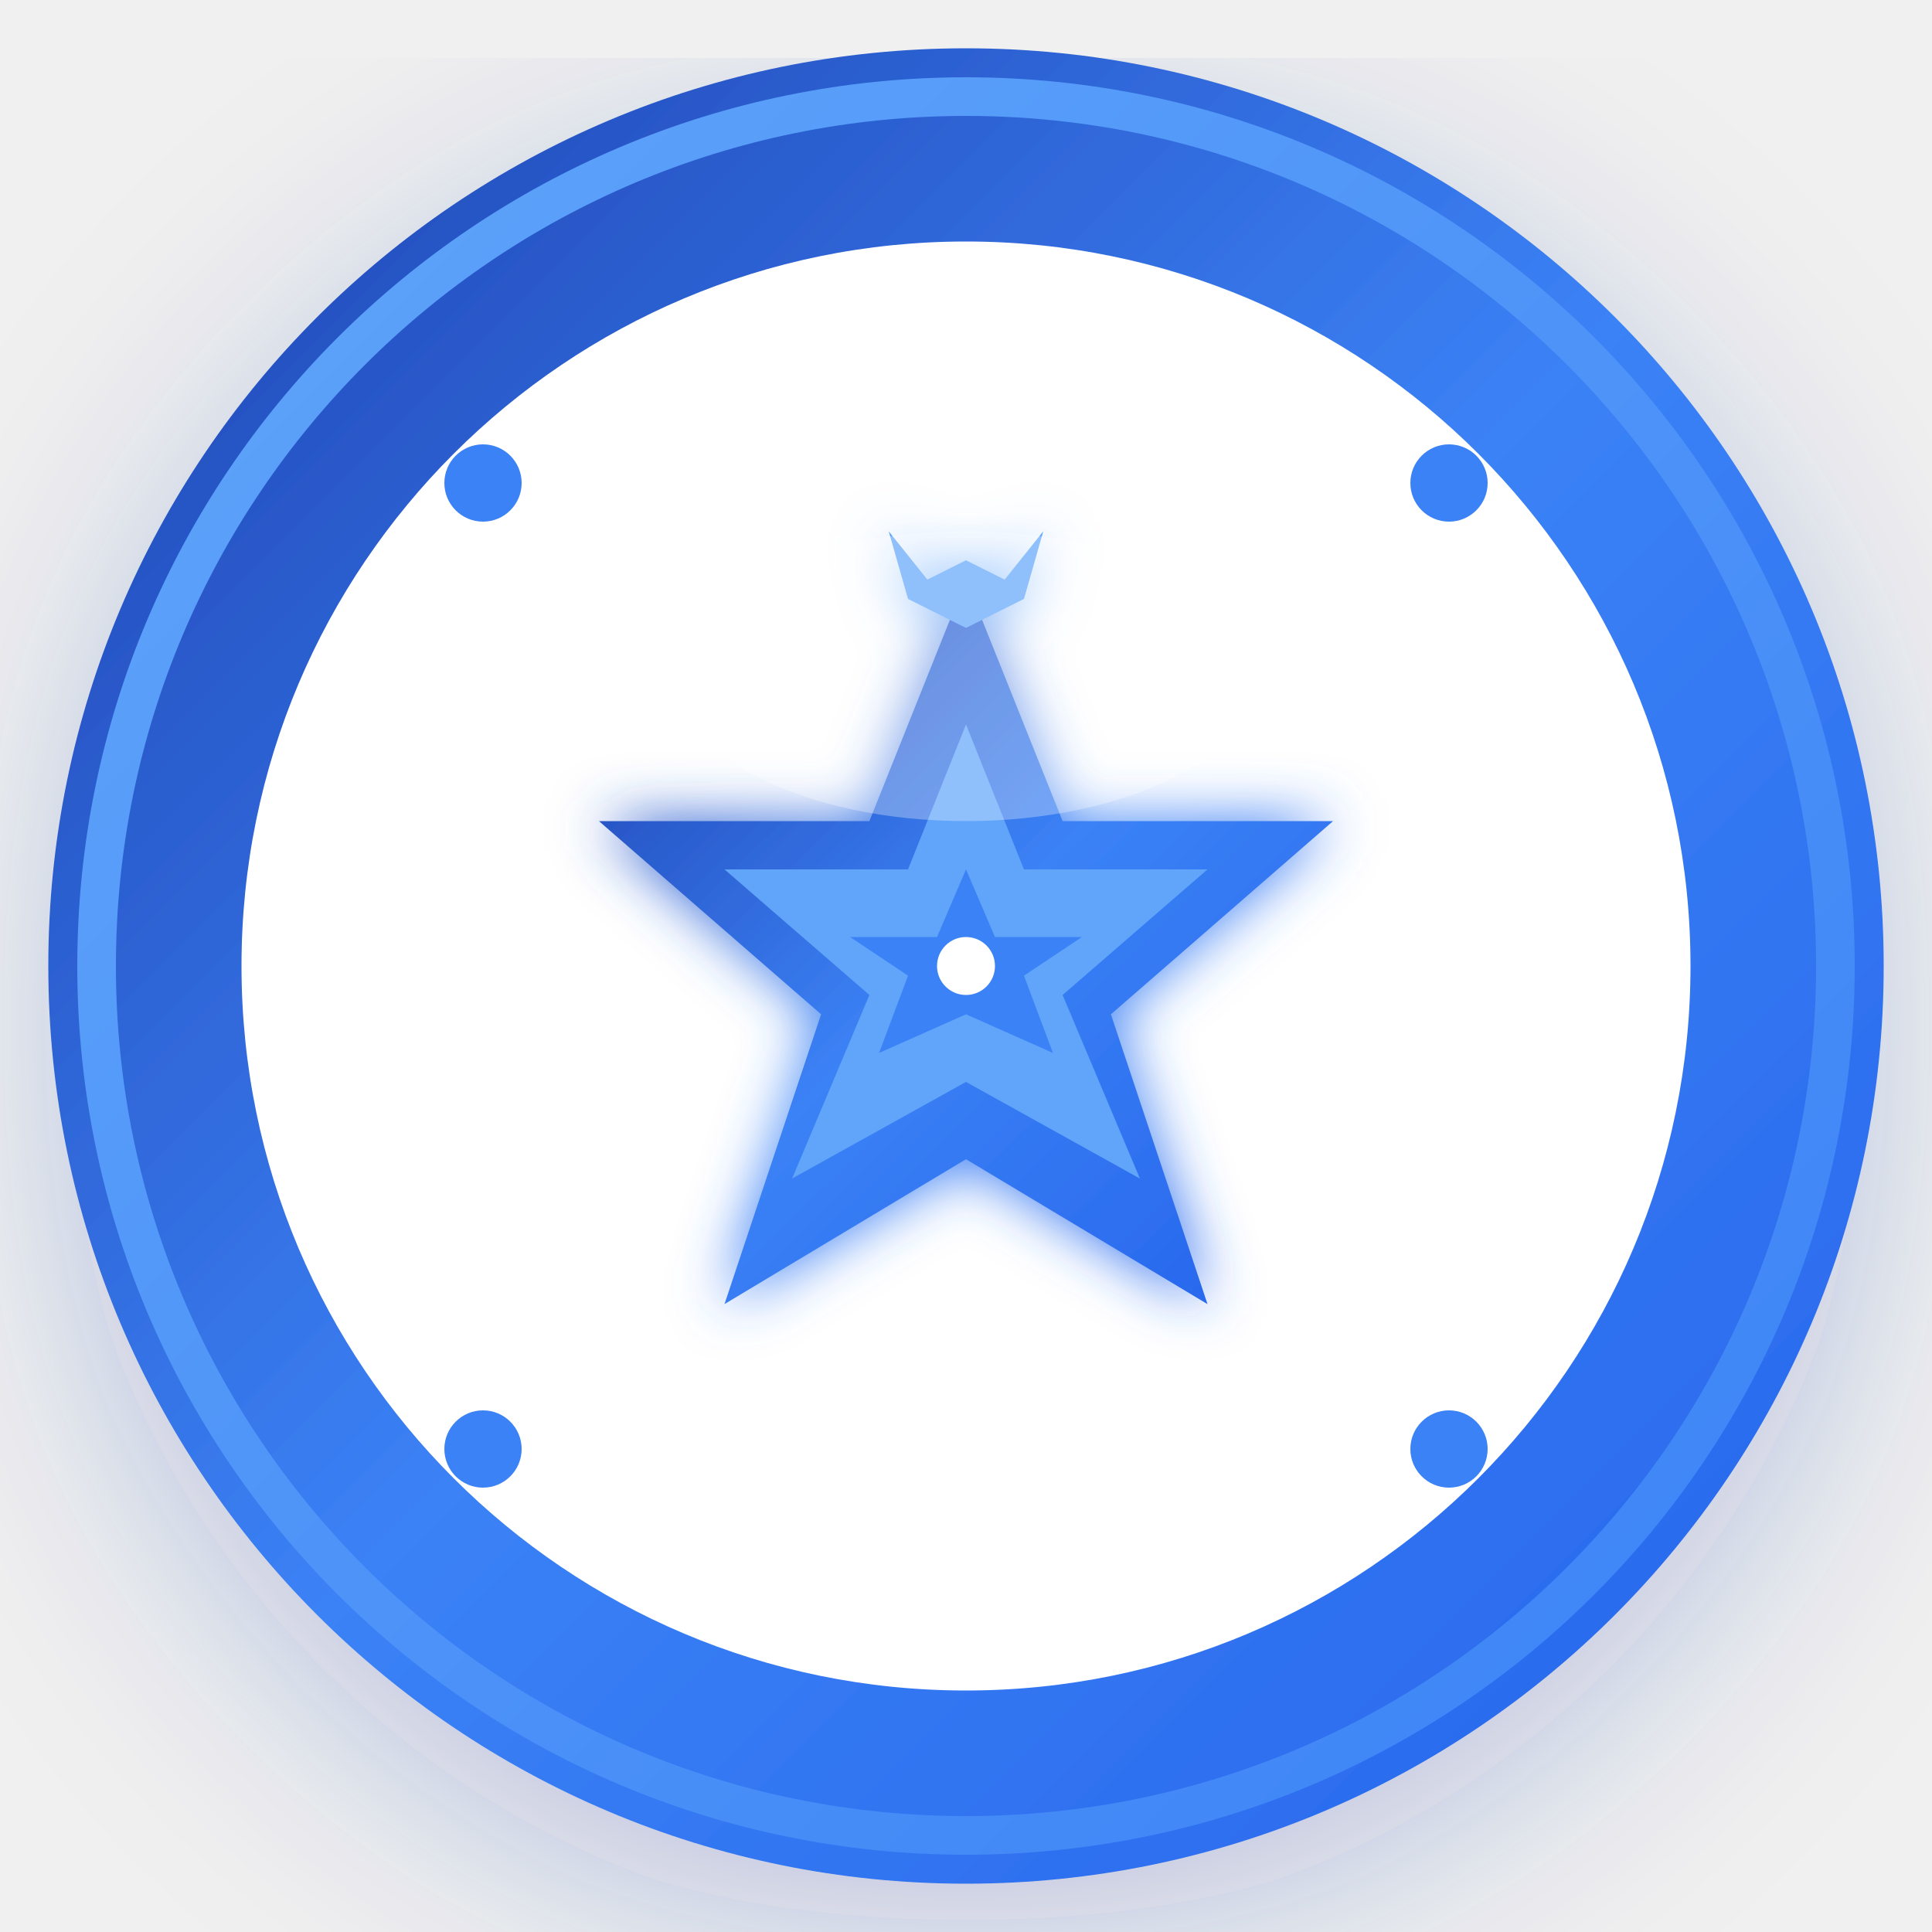
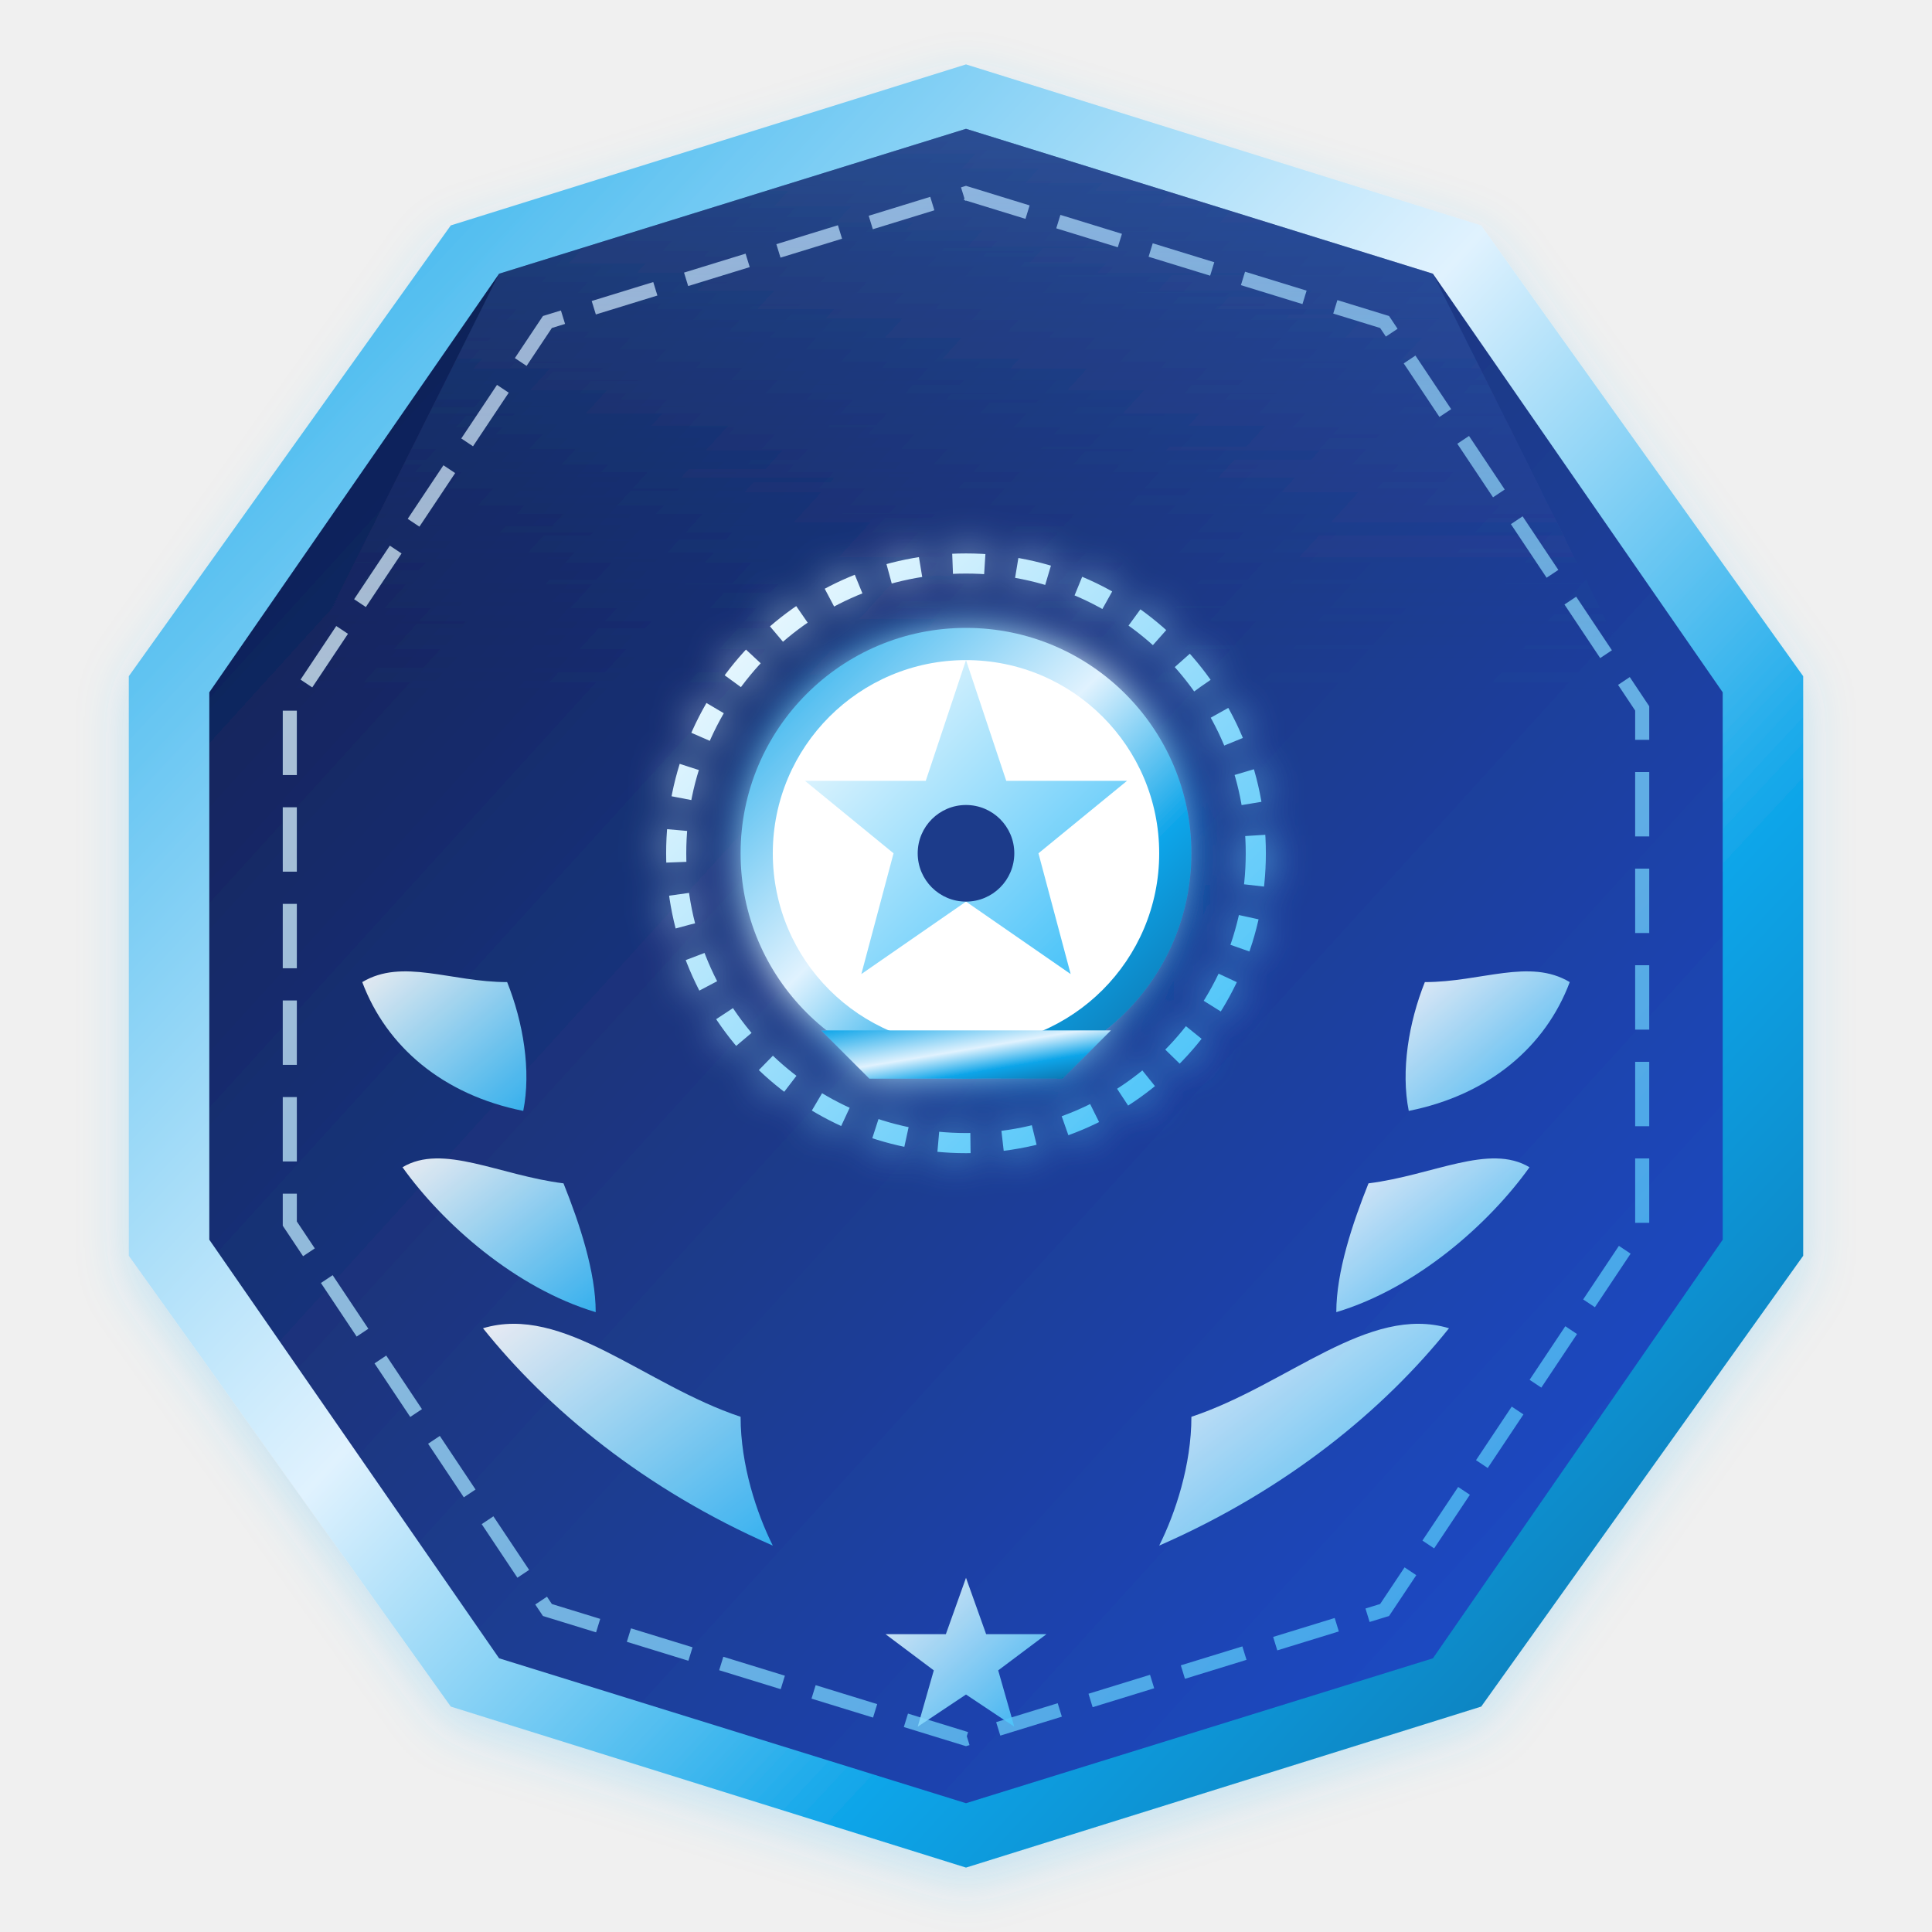
- <svg xmlns="http://www.w3.org/2000/svg" viewBox="0 0 200 200">
+ <svg xmlns="http://www.w3.org/2000/svg" viewBox="0 0 240 240" width="100%" height="100%">
  <defs>
-     <linearGradient id="badgeGradient13" x1="0%" y1="0%" x2="100%" y2="100%">
-       <stop offset="0%" style="stop-color:#1e40af;stop-opacity:1" />
-       <stop offset="50%" style="stop-color:#3b82f6;stop-opacity:1" />
-       <stop offset="100%" style="stop-color:#2563eb;stop-opacity:1" />
+     <linearGradient id="shieldBg" x1="0%" y1="0%" x2="100%" y2="100%">
+       <stop offset="0%" stop-color="#0a1945" />
+       <stop offset="50%" stop-color="#1e3a8a" />
+       <stop offset="100%" stop-color="#1d4ed8" />
    </linearGradient>
-     <linearGradient id="blueAccent13" x1="0%" y1="0%" x2="100%" y2="100%">
-       <stop offset="0%" style="stop-color:#60a5fa;stop-opacity:1" />
-       <stop offset="100%" style="stop-color:#3b82f6;stop-opacity:1" />
+     <linearGradient id="shieldHighlight" x1="0%" y1="0%" x2="0%" y2="100%">
+       <stop offset="0%" stop-color="#60a5fa" stop-opacity="0.5" />
+       <stop offset="100%" stop-color="#1e3a8a" stop-opacity="0" />
    </linearGradient>
-     <filter id="shadow13" x="-20%" y="-20%" width="140%" height="140%">
-       <feDropShadow dx="0" dy="6" stdDeviation="12" flood-color="#1e40af" flood-opacity="0.25" />
+     <linearGradient id="tierRim" x1="0%" y1="0%" x2="100%" y2="100%">
+       <stop offset="0%" stop-color="#0ea5e9" />
+       <stop offset="45%" stop-color="#e0f2fe" />
+       <stop offset="70%" stop-color="#0ea5e9" />
+       <stop offset="100%" stop-color="#0369a1" />
+     </linearGradient>
+     <linearGradient id="tierAccent" x1="0%" y1="0%" x2="100%" y2="100%">
+       <stop offset="0%" stop-color="#ffffff" />
+       <stop offset="100%" stop-color="#38bdf8" />
+     </linearGradient>
+     <filter id="badgeShadow" x="-20%" y="-20%" width="140%" height="140%">
+       <feDropShadow dx="0" dy="8" stdDeviation="10" flood-color="#0a1945" flood-opacity="0.35" />
+       <feDropShadow dx="0" dy="2" stdDeviation="3" flood-color="#38bdf8" flood-opacity="0.25" />
    </filter>
-     <filter id="glow13" x="-50%" y="-50%" width="200%" height="200%">
-       <feGaussianBlur stdDeviation="3" result="coloredBlur" />
+     <filter id="iconGlow" x="-30%" y="-30%" width="160%" height="160%">
+       <feGaussianBlur stdDeviation="2.5" result="blur" />
      <feMerge>
-         <feMergeNode in="coloredBlur" />
+         <feMergeNode in="blur" />
        <feMergeNode in="SourceGraphic" />
      </feMerge>
    </filter>
  </defs>
-   <circle cx="100" cy="100" r="95" fill="url(#badgeGradient13)" filter="url(#shadow13)" />
-   <circle cx="100" cy="100" r="90" fill="none" stroke="url(#blueAccent13)" stroke-width="4" />
-   <circle cx="100" cy="100" r="75" fill="#ffffff" />
-   <g transform="translate(100, 100)" filter="url(#glow13)">
-     <polygon points="0,-40 10,-15 38,-15 15,5 25,35 0,20 -25,35 -15,5 -38,-15 -10,-15" fill="url(#badgeGradient13)" />
-     <polygon points="0,-25 6,-10 25,-10 10,3 18,22 0,12 -18,22 -10,3 -25,-10 -6,-10" fill="#60a5fa" />
-     <polygon points="0,-10 3,-3 12,-3 6,1 9,9 0,5 -9,9 -6,1 -12,-3 -3,-3" fill="#3b82f6" />
-     <path d="M-8,-45 L-4,-40 L0,-42 L4,-40 L8,-45 L6,-38 L0,-35 L-6,-38 Z" fill="#60a5fa" />
-     <circle cx="0" cy="0" r="3" fill="#ffffff" />
+   <g filter="url(#badgeShadow)">
+     <polygon points="120,8 184,28 224,84 224,156 184,212 120,232 56,212 16,156 16,84 56,28" fill="url(#tierRim)" />
+     <polygon points="120,16 178,34 214,86 214,154 178,206 120,224 62,206 26,154 26,86 62,34" fill="url(#shieldBg)" />
+     <polygon points="120,24 172,40 204,88 204,152 172,200 120,216 68,200 36,152 36,88 68,40" fill="none" stroke="url(#tierAccent)" stroke-width="1.75" stroke-opacity="0.75" stroke-dasharray="8 4" />
+     <path d="M62,34 L120,16 L178,34 L204,86 L36,86 Z" fill="url(#shieldHighlight)" opacity="0.6" />
  </g>
-   <circle cx="50" cy="50" r="4" fill="#3b82f6" />
-   <circle cx="150" cy="50" r="4" fill="#3b82f6" />
-   <circle cx="50" cy="150" r="4" fill="#3b82f6" />
-   <circle cx="150" cy="150" r="4" fill="#3b82f6" />
-   <ellipse cx="100" cy="70" rx="30" ry="15" fill="rgba(255,255,255,0.3)" />
+   <g fill="url(#tierAccent)" opacity="0.9">
+     <path d="M60,165 C68,175 80,185 96,192 C94,188 92,182 92,176 C80,172 70,162 60,165 Z" />
+     <path d="M50,145 C55,152 64,160 74,163 C74,158 72,152 70,147 C62,146 55,142 50,145 Z" />
+     <path d="M45,122 C48,130 55,136 65,138 C66,133 65,127 63,122 C56,122 50,119 45,122 Z" />
+     <path d="M180,165 C172,175 160,185 144,192 C146,188 148,182 148,176 C160,172 170,162 180,165 Z" />
+     <path d="M190,145 C185,152 176,160 166,163 C166,158 168,152 170,147 C178,146 185,142 190,145 Z" />
+     <path d="M195,122 C192,130 185,136 175,138 C174,133 175,127 177,122 C184,122 190,119 195,122 Z" />
+     <polygon points="120,196 122.5,203 130,203 124,207.5 126,214.5 120,210.5 114,214.5 116,207.5 110,203 117.5,203" fill="url(#tierAccent)" />
+   </g>
+   <g transform="translate(120, 106)" filter="url(#iconGlow)">
+     <circle cx="0" cy="0" r="36" fill="none" stroke="url(#tierAccent)" stroke-width="2.5" stroke-dasharray="4 4" />
+     <circle cx="0" cy="0" r="28" fill="url(#tierRim)" />
+     <circle cx="0" cy="0" r="24" fill="#ffffff" />
+     <polygon points="0,-24 5,-9 20,-9 9,0 13,15 0,6 -13,15 -9,0 -20,-9 -5,-9" fill="url(#tierAccent)" />
+     <circle cx="0" cy="0" r="6" fill="#1e3a8a" />
+     <path d="M-18,22 L18,22 L12,28 L-12,28 Z" fill="url(#tierRim)" />
+   </g>
</svg>
